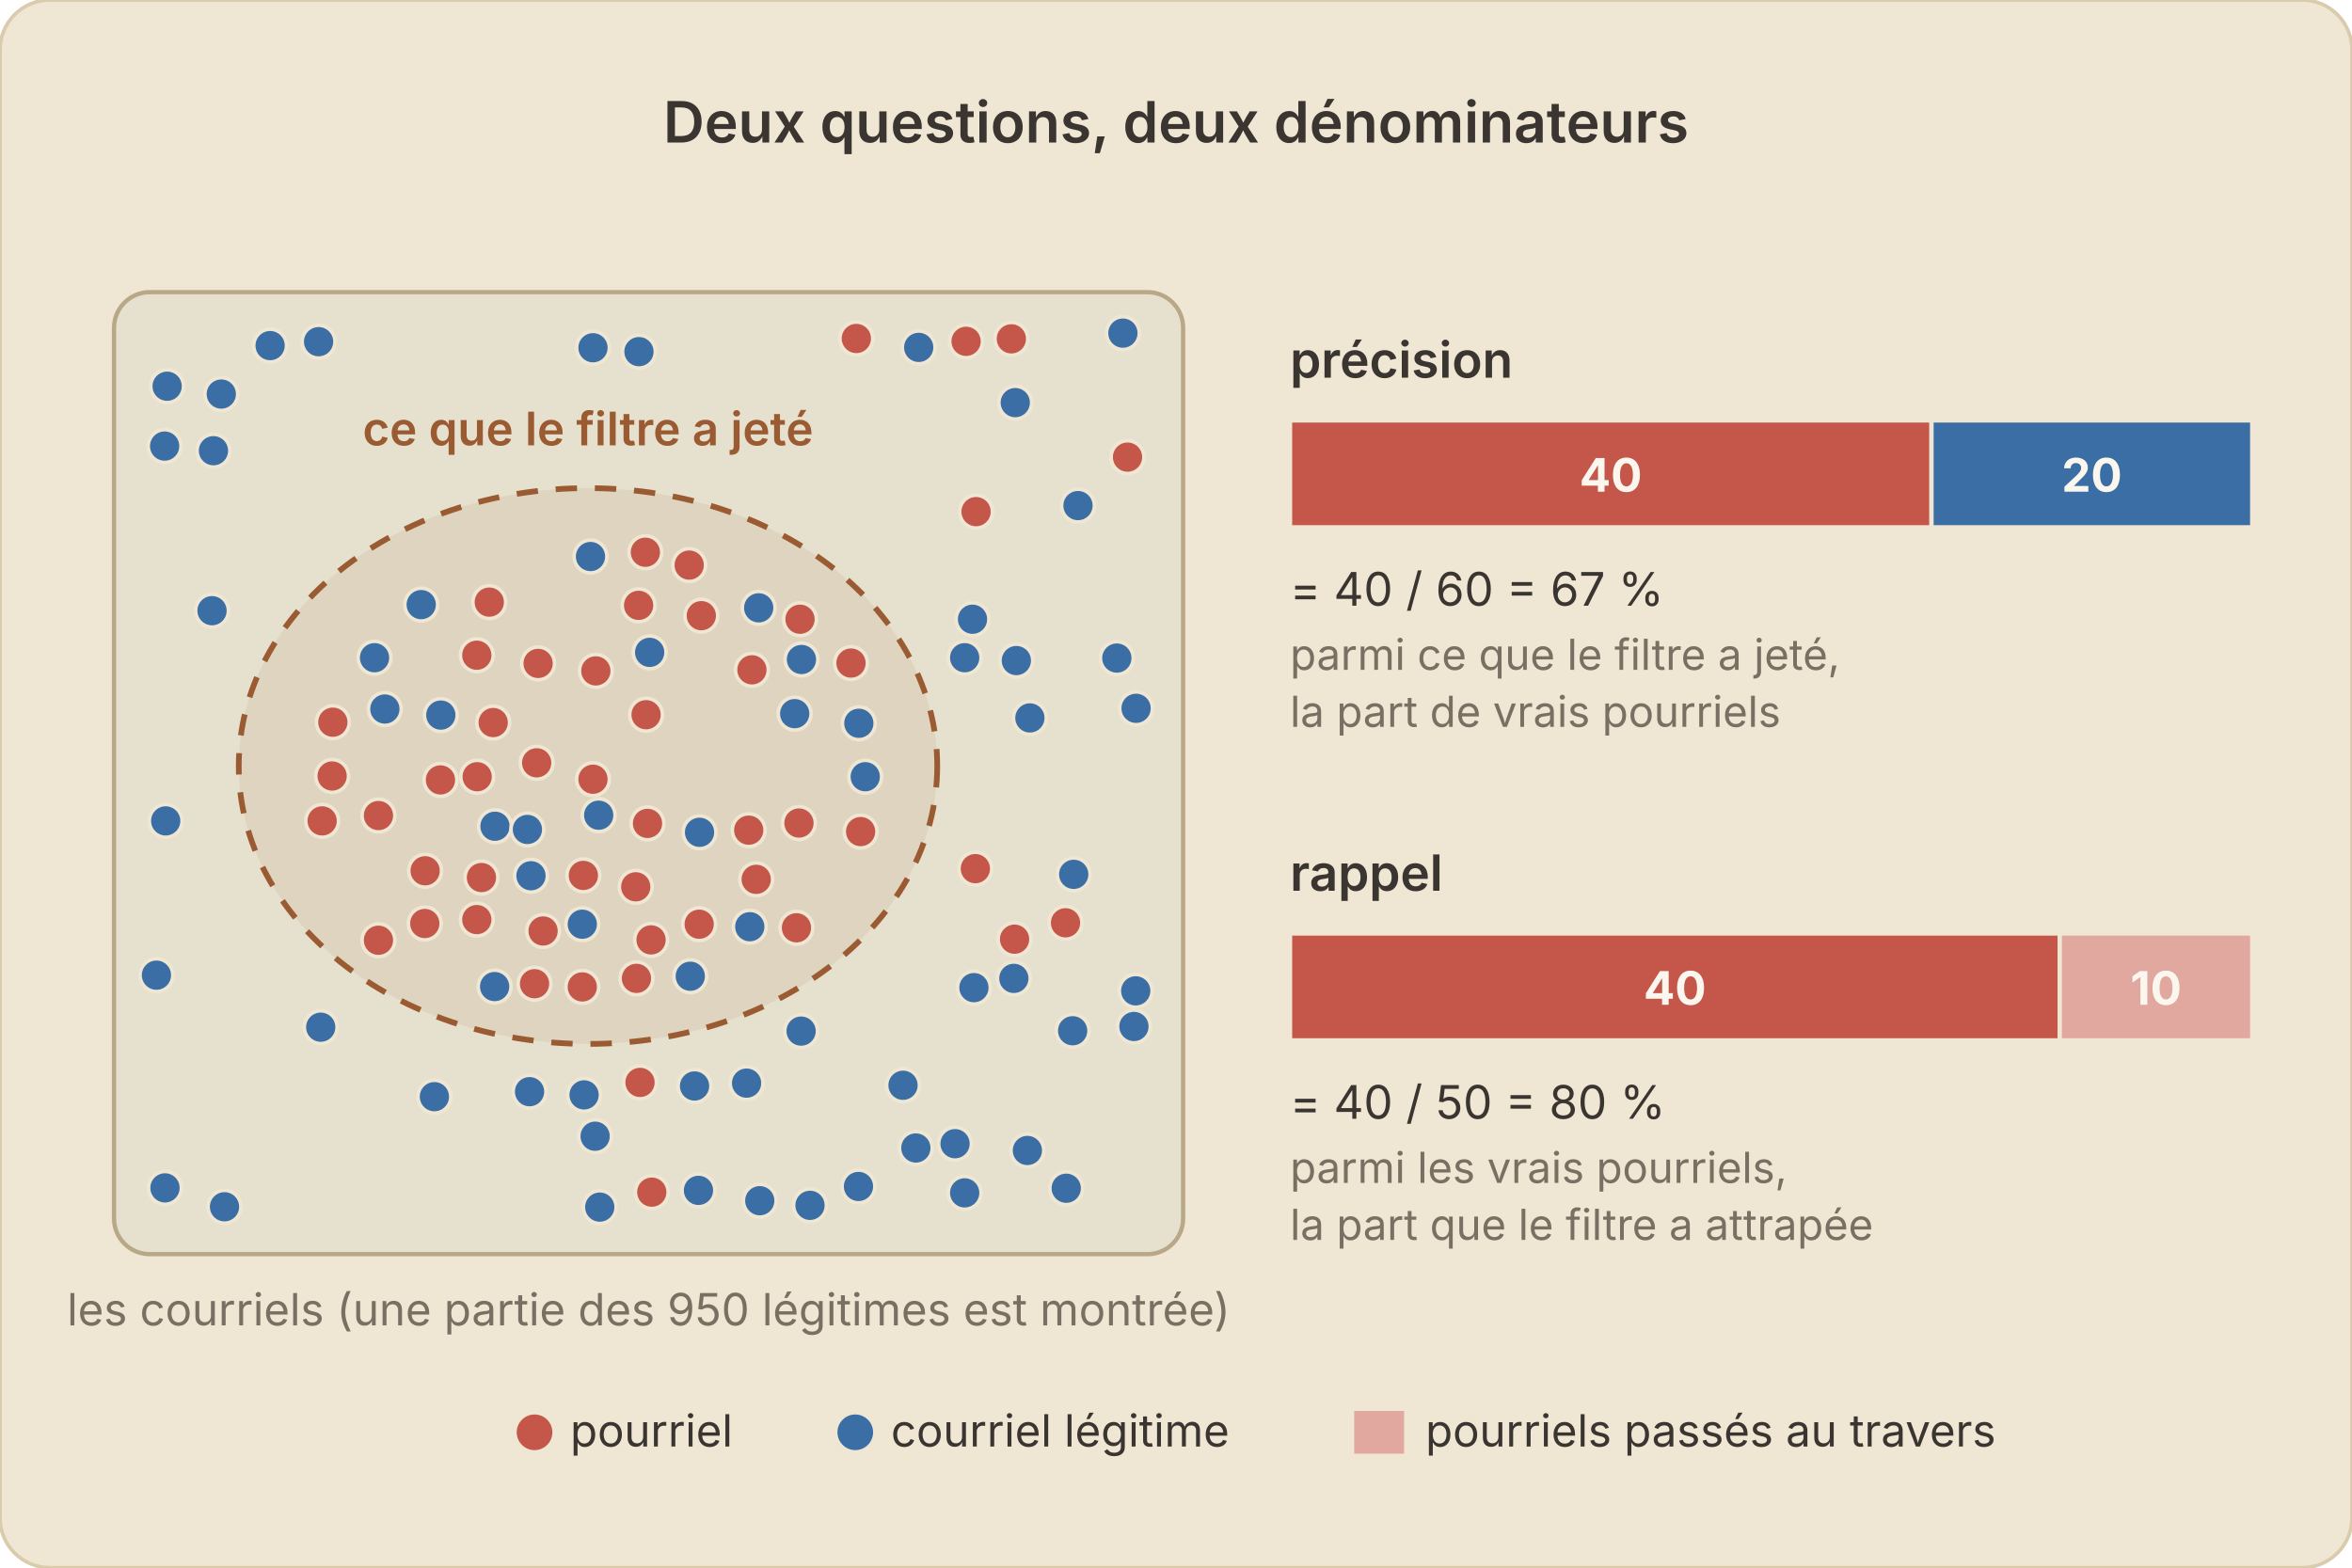
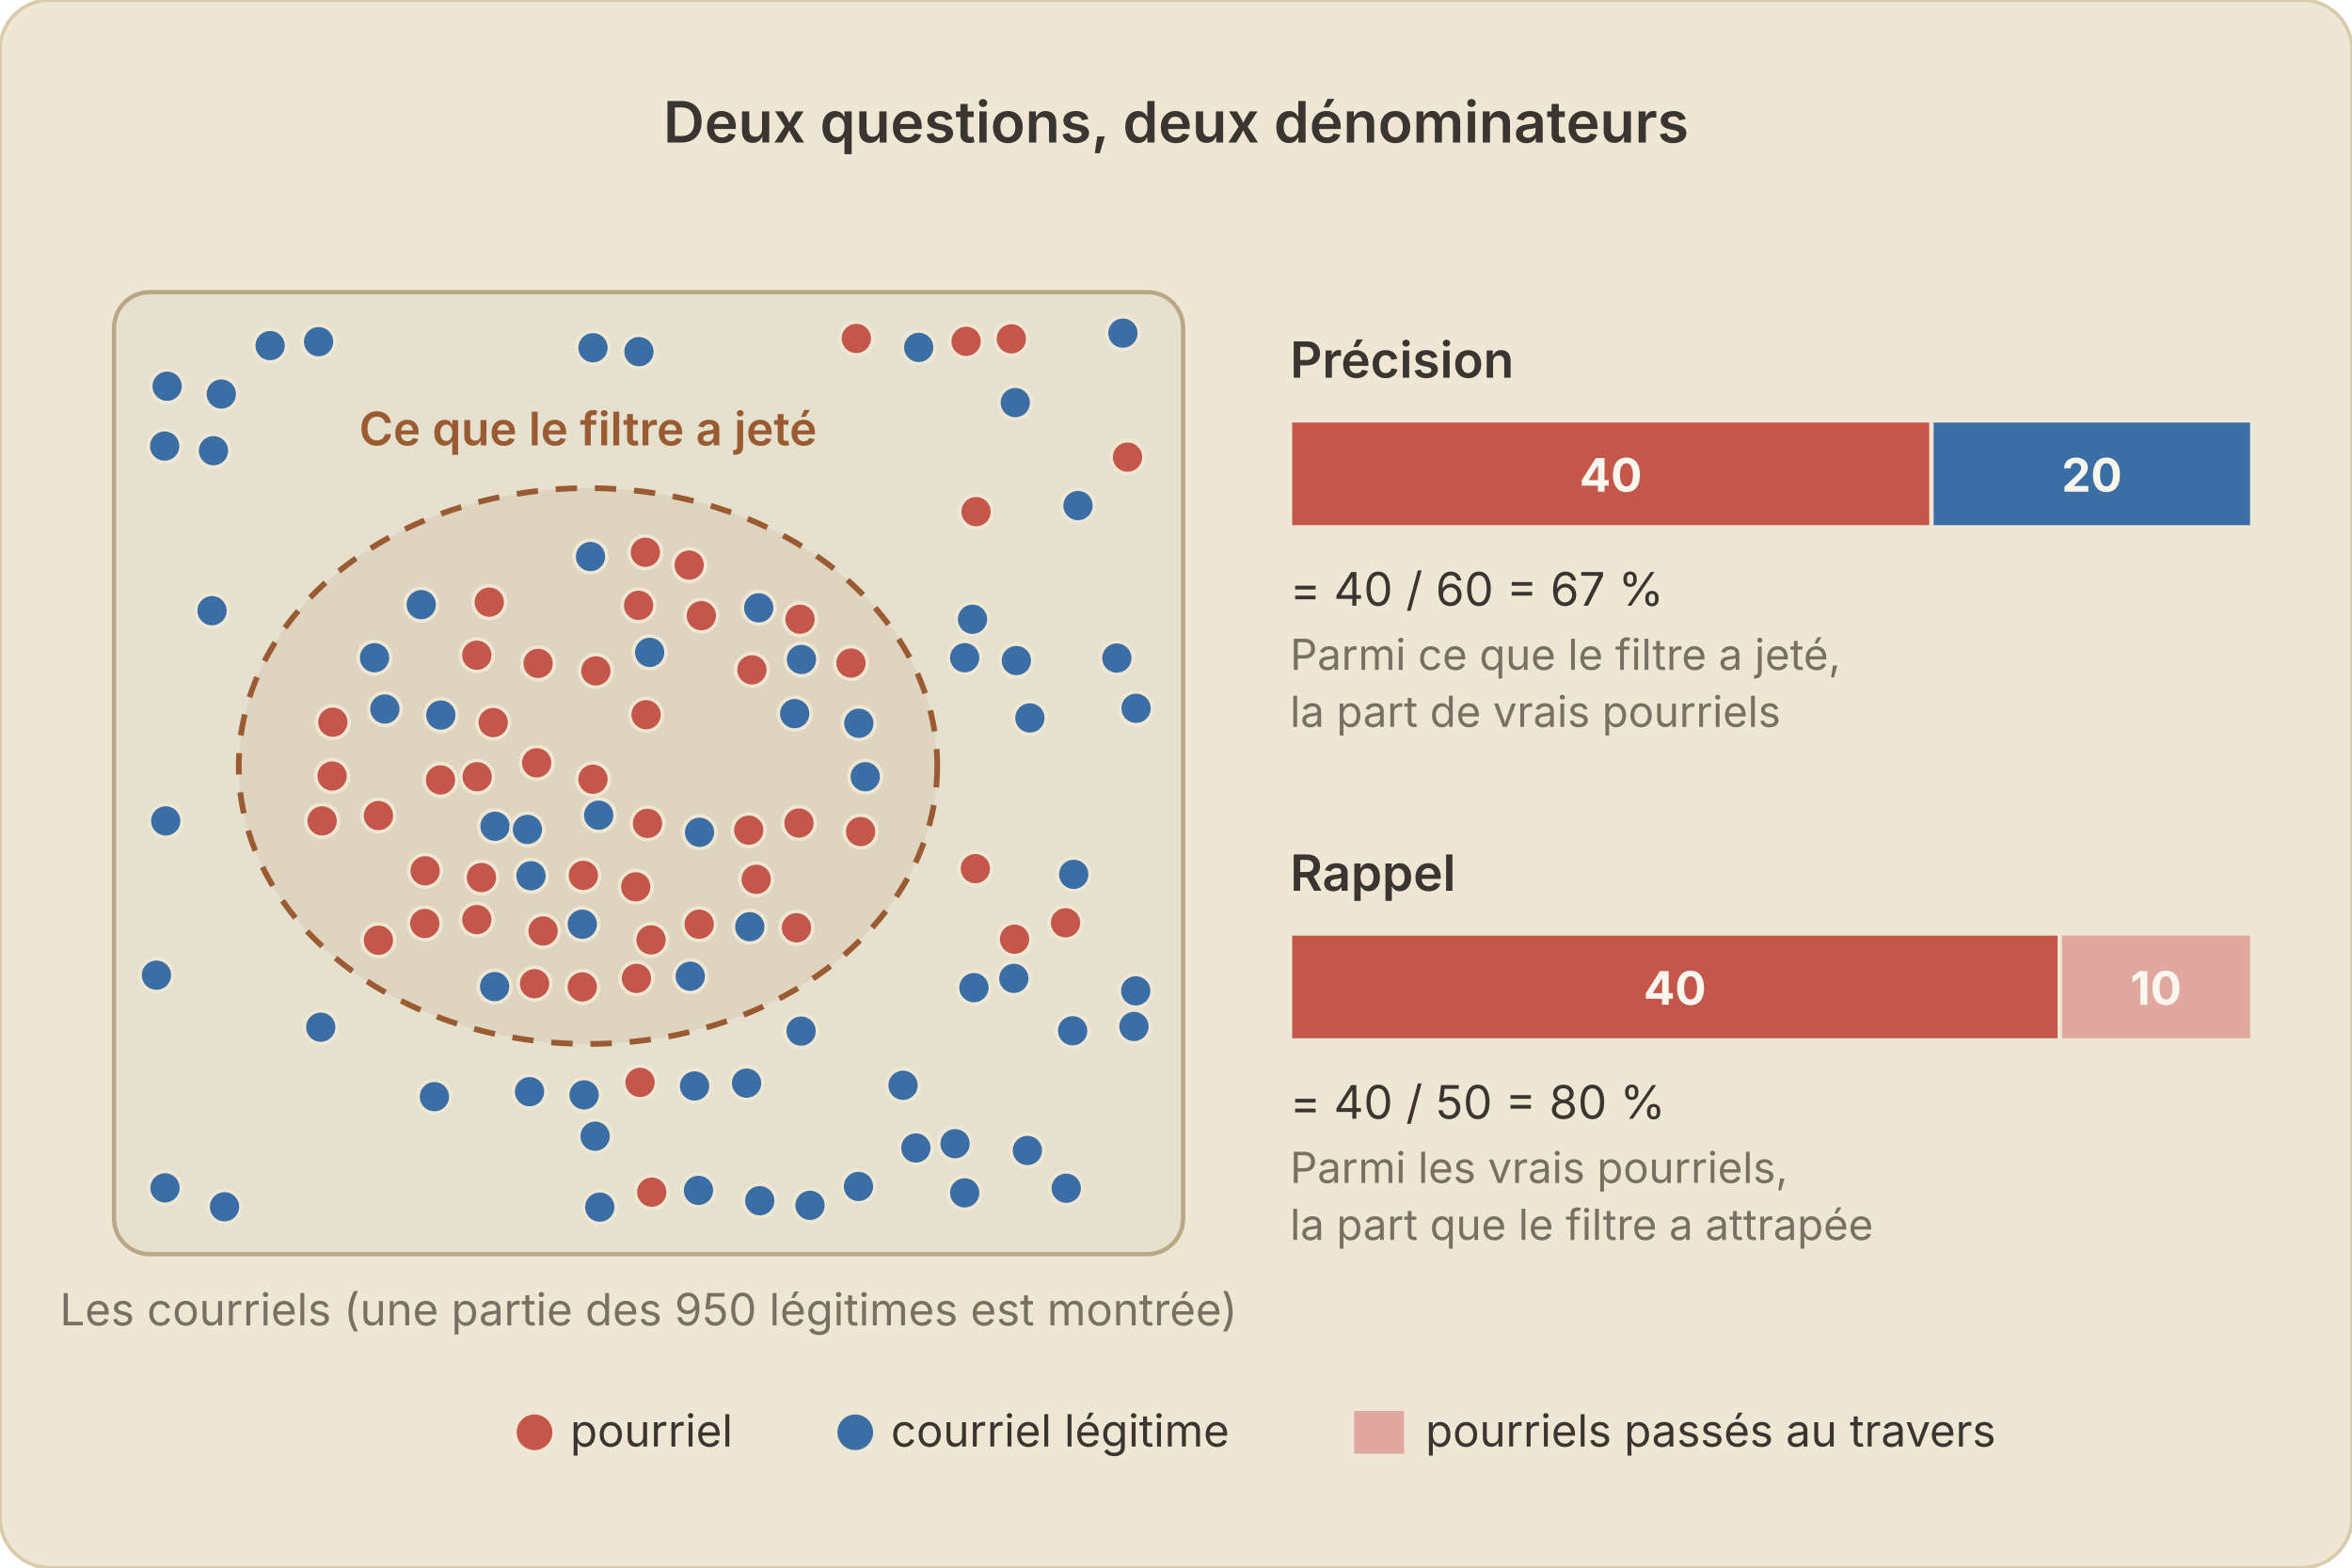
<svg xmlns="http://www.w3.org/2000/svg" viewBox="0 0 660 440" role="img" font-family="system-ui, -apple-system, sans-serif">
  <rect x="0" y="0" width="660" height="440" rx="14" fill="#efe7d3" stroke="#d9cbac" />
  <text x="330" y="40" font-size="16" fill="#3a3531" text-anchor="middle" font-weight="600">Deux questions, deux dénominateurs</text>
  <rect x="32" y="82" width="300" height="270" rx="10" fill="#2f6f6a" fill-opacity="0.05" stroke="#b8a888" stroke-width="1.2" />
-   <text x="182" y="372" font-size="12.5" fill="#7a6f63" text-anchor="middle">les courriels (une partie des 950 légitimes est montrée)</text>
+   <text x="182" y="372" font-size="12.5" fill="#7a6f63" text-anchor="middle">Les courriels (une partie des 950 légitimes est montrée)</text>
  <ellipse cx="165" cy="215" rx="98" ry="78" fill="#9a5b33" fill-opacity="0.10" stroke="#9a5b33" stroke-width="1.6" stroke-dasharray="6 5" />
  <g fill="#3a6ea5" stroke="#efe7d3" stroke-width="1">
    <circle cx="149.0" cy="245.8" r="4.6" />
    <circle cx="168.0" cy="228.8" r="4.6" />
    <circle cx="242.8" cy="218.0" r="4.6" />
    <circle cx="193.7" cy="274.0" r="4.6" />
    <circle cx="123.7" cy="200.7" r="4.6" />
    <circle cx="241.0" cy="203.0" r="4.6" />
    <circle cx="138.9" cy="231.9" r="4.6" />
    <circle cx="118.2" cy="169.7" r="4.6" />
    <circle cx="165.7" cy="156.2" r="4.6" />
    <circle cx="210.4" cy="260.1" r="4.6" />
    <circle cx="223.0" cy="200.3" r="4.6" />
    <circle cx="212.9" cy="170.6" r="4.6" />
    <circle cx="105.1" cy="184.6" r="4.6" />
    <circle cx="108.0" cy="199.0" r="4.6" />
    <circle cx="182.3" cy="183.1" r="4.6" />
    <circle cx="163.4" cy="259.4" r="4.6" />
    <circle cx="138.8" cy="276.9" r="4.6" />
    <circle cx="196.3" cy="233.6" r="4.6" />
    <circle cx="148.0" cy="232.8" r="4.6" />
    <circle cx="224.9" cy="185.1" r="4.6" />
    <circle cx="121.9" cy="307.8" r="4.6" />
    <circle cx="59.5" cy="171.4" r="4.6" />
    <circle cx="148.6" cy="306.4" r="4.6" />
    <circle cx="288.3" cy="322.9" r="4.6" />
    <circle cx="62.1" cy="110.6" r="4.6" />
    <circle cx="273.3" cy="277.2" r="4.6" />
    <circle cx="167.0" cy="318.9" r="4.6" />
    <circle cx="318.7" cy="278.1" r="4.6" />
    <circle cx="289.0" cy="201.5" r="4.6" />
    <circle cx="270.7" cy="334.8" r="4.6" />
    <circle cx="196.0" cy="334.1" r="4.6" />
    <circle cx="168.3" cy="338.8" r="4.6" />
    <circle cx="43.9" cy="273.7" r="4.6" />
    <circle cx="163.9" cy="307.3" r="4.6" />
    <circle cx="179.3" cy="98.7" r="4.6" />
    <circle cx="46.2" cy="125.2" r="4.6" />
    <circle cx="301.3" cy="245.4" r="4.6" />
    <circle cx="302.5" cy="141.9" r="4.6" />
    <circle cx="285.2" cy="185.4" r="4.6" />
    <circle cx="299.2" cy="333.5" r="4.6" />
    <circle cx="301.0" cy="289.3" r="4.6" />
    <circle cx="272.9" cy="173.8" r="4.6" />
    <circle cx="209.5" cy="304.0" r="4.6" />
    <circle cx="270.7" cy="184.6" r="4.6" />
    <circle cx="46.5" cy="230.4" r="4.6" />
    <circle cx="240.9" cy="333.0" r="4.6" />
    <circle cx="284.9" cy="113.0" r="4.6" />
    <circle cx="257.0" cy="322.2" r="4.6" />
    <circle cx="227.3" cy="338.3" r="4.6" />
    <circle cx="257.8" cy="97.5" r="4.6" />
    <circle cx="318.2" cy="288.1" r="4.6" />
    <circle cx="313.4" cy="184.7" r="4.6" />
    <circle cx="46.3" cy="333.4" r="4.6" />
    <circle cx="194.9" cy="304.8" r="4.6" />
    <circle cx="63.0" cy="338.7" r="4.6" />
    <circle cx="166.4" cy="97.6" r="4.6" />
    <circle cx="75.8" cy="97.0" r="4.6" />
    <circle cx="253.4" cy="304.6" r="4.6" />
    <circle cx="315.1" cy="93.5" r="4.6" />
    <circle cx="46.9" cy="108.4" r="4.6" />
    <circle cx="318.8" cy="198.8" r="4.6" />
    <circle cx="90.0" cy="288.3" r="4.6" />
    <circle cx="224.8" cy="289.4" r="4.6" />
    <circle cx="89.4" cy="95.9" r="4.6" />
    <circle cx="213.2" cy="337.0" r="4.6" />
    <circle cx="284.5" cy="274.6" r="4.6" />
    <circle cx="268.0" cy="321.0" r="4.6" />
    <circle cx="59.9" cy="126.5" r="4.6" />
  </g>
  <g fill="#c4564a" stroke="#efe7d3" stroke-width="1">
    <circle cx="119.2" cy="259.2" r="4.6" />
    <circle cx="178.6" cy="274.6" r="4.6" />
    <circle cx="181.7" cy="231.1" r="4.6" />
    <circle cx="212.2" cy="246.8" r="4.6" />
    <circle cx="135.1" cy="246.3" r="4.6" />
    <circle cx="179.2" cy="169.9" r="4.6" />
    <circle cx="106.2" cy="263.9" r="4.6" />
    <circle cx="133.8" cy="258.1" r="4.6" />
    <circle cx="133.9" cy="218.0" r="4.6" />
    <circle cx="224.2" cy="231.0" r="4.6" />
    <circle cx="181.1" cy="155.0" r="4.6" />
    <circle cx="163.4" cy="277.0" r="4.6" />
    <circle cx="90.4" cy="230.4" r="4.6" />
    <circle cx="210.1" cy="233.0" r="4.6" />
    <circle cx="193.4" cy="158.6" r="4.6" />
    <circle cx="167.2" cy="188.3" r="4.6" />
    <circle cx="182.7" cy="263.8" r="4.6" />
    <circle cx="196.2" cy="259.4" r="4.6" />
    <circle cx="93.2" cy="217.8" r="4.6" />
    <circle cx="163.7" cy="245.7" r="4.6" />
    <circle cx="196.8" cy="172.8" r="4.6" />
    <circle cx="133.8" cy="183.9" r="4.6" />
    <circle cx="223.5" cy="260.4" r="4.6" />
    <circle cx="178.4" cy="248.9" r="4.6" />
    <circle cx="238.8" cy="186.1" r="4.6" />
    <circle cx="93.4" cy="202.7" r="4.6" />
    <circle cx="106.2" cy="228.9" r="4.6" />
    <circle cx="150.0" cy="276.1" r="4.6" />
    <circle cx="138.4" cy="202.8" r="4.6" />
    <circle cx="224.5" cy="173.8" r="4.6" />
    <circle cx="166.4" cy="218.7" r="4.6" />
    <circle cx="150.6" cy="214.1" r="4.6" />
    <circle cx="152.4" cy="261.3" r="4.6" />
    <circle cx="181.3" cy="200.6" r="4.6" />
    <circle cx="151.0" cy="186.2" r="4.6" />
    <circle cx="123.6" cy="218.9" r="4.6" />
    <circle cx="137.3" cy="169.0" r="4.6" />
    <circle cx="119.3" cy="244.4" r="4.6" />
    <circle cx="211.0" cy="188.0" r="4.6" />
    <circle cx="241.5" cy="233.4" r="4.6" />
    <circle cx="271.1" cy="95.8" r="4.6" />
    <circle cx="284.7" cy="263.6" r="4.6" />
    <circle cx="273.9" cy="143.6" r="4.6" />
    <circle cx="182.9" cy="334.6" r="4.6" />
    <circle cx="283.8" cy="95.1" r="4.6" />
    <circle cx="273.7" cy="243.8" r="4.6" />
    <circle cx="299.0" cy="259.0" r="4.6" />
    <circle cx="240.3" cy="95.0" r="4.6" />
    <circle cx="316.4" cy="128.3" r="4.6" />
    <circle cx="179.6" cy="303.8" r="4.6" />
  </g>
-   <text x="165" y="125" font-size="13" fill="#9a5b33" text-anchor="middle" font-weight="600">ce que le filtre a jeté</text>
-   <text x="362" y="106" font-size="14" fill="#3a3531" font-weight="600">précision</text>
+   <text x="165" y="125" font-size="13" fill="#9a5b33" text-anchor="middle" font-weight="600">Ce que le filtre a jeté</text>
+   <text x="362" y="106" font-size="14" fill="#3a3531" font-weight="600">Précision</text>
  <rect x="362.0" y="118" width="180.0" height="30" fill="#c4564a" stroke="#efe7d3" stroke-width="1.2" />
  <text x="452.0" y="138.0" font-size="13" fill="#fbf7ee" text-anchor="middle" font-weight="700">40</text>
  <rect x="542.0" y="118" width="90.0" height="30" fill="#3a6ea5" stroke="#efe7d3" stroke-width="1.2" />
  <text x="587.0" y="138.0" font-size="13" fill="#fbf7ee" text-anchor="middle" font-weight="700">20</text>
  <text x="362" y="170" font-size="13" fill="#3a3531">= 40 / 60 = 67 %</text>
-   <text x="362" y="188" font-size="12" fill="#7a6f63">parmi ce que le filtre a jeté,</text>
+   <text x="362" y="188" font-size="12" fill="#7a6f63">Parmi ce que le filtre a jeté,</text>
  <text x="362" y="204" font-size="12" fill="#7a6f63">la part de vrais pourriels</text>
-   <text x="362" y="250" font-size="14" fill="#3a3531" font-weight="600">rappel</text>
+   <text x="362" y="250" font-size="14" fill="#3a3531" font-weight="600">Rappel</text>
  <rect x="362.0" y="262" width="216.0" height="30" fill="#c4564a" stroke="#efe7d3" stroke-width="1.2" />
  <text x="470.0" y="282.0" font-size="13" fill="#fbf7ee" text-anchor="middle" font-weight="700">40</text>
  <rect x="578.0" y="262" width="54.0" height="30" fill="#e0a89f" stroke="#efe7d3" stroke-width="1.2" />
  <text x="605.0" y="282.0" font-size="13" fill="#fbf7ee" text-anchor="middle" font-weight="700">10</text>
  <text x="362" y="314" font-size="13" fill="#3a3531">= 40 / 50 = 80 %</text>
-   <text x="362" y="332" font-size="12" fill="#7a6f63">parmi les vrais pourriels,</text>
+   <text x="362" y="332" font-size="12" fill="#7a6f63">Parmi les vrais pourriels,</text>
  <text x="362" y="348" font-size="12" fill="#7a6f63">la part que le filtre a attrapée</text>
  <circle cx="150" cy="402" r="5" fill="#c4564a" />
  <text x="160" y="406" font-size="12.5" fill="#3a3531">pourriel</text>
  <circle cx="240" cy="402" r="5" fill="#3a6ea5" />
  <text x="250" y="406" font-size="12.5" fill="#3a3531">courriel légitime</text>
  <rect x="380" y="396" width="14" height="12" fill="#e0a89f" />
  <text x="400" y="406" font-size="12.5" fill="#3a3531">pourriels passés au travers</text>
</svg>
